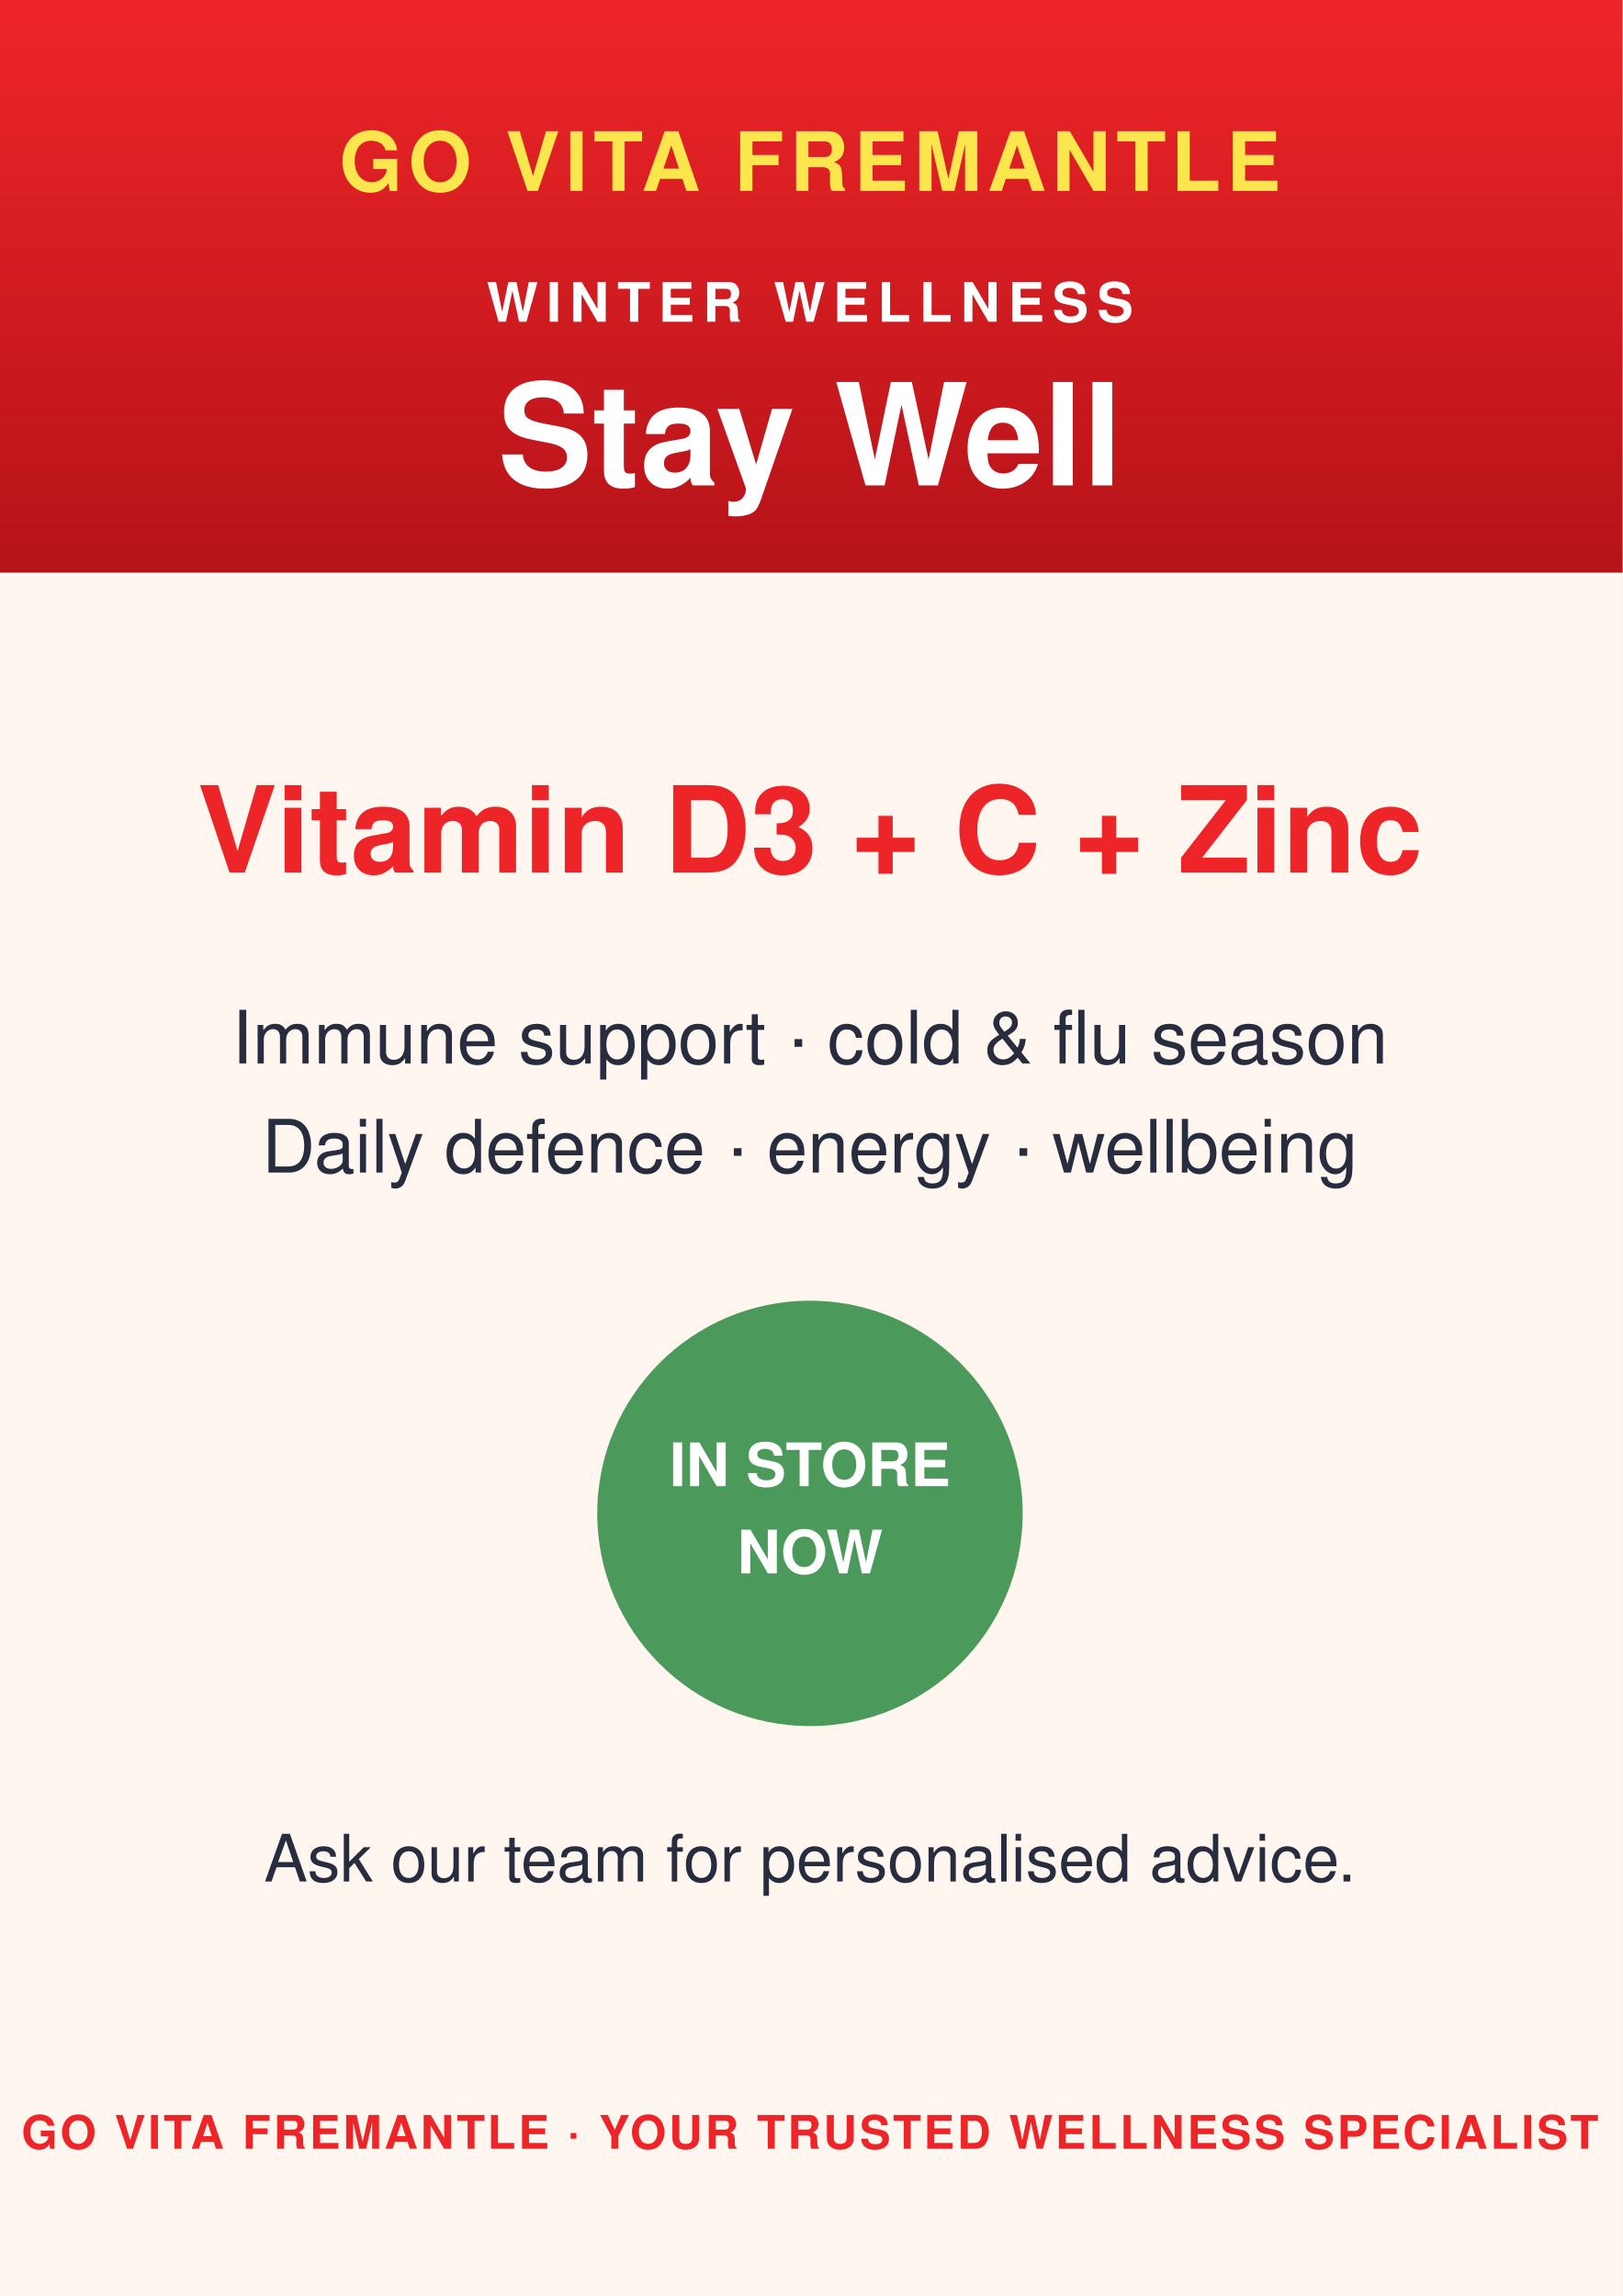
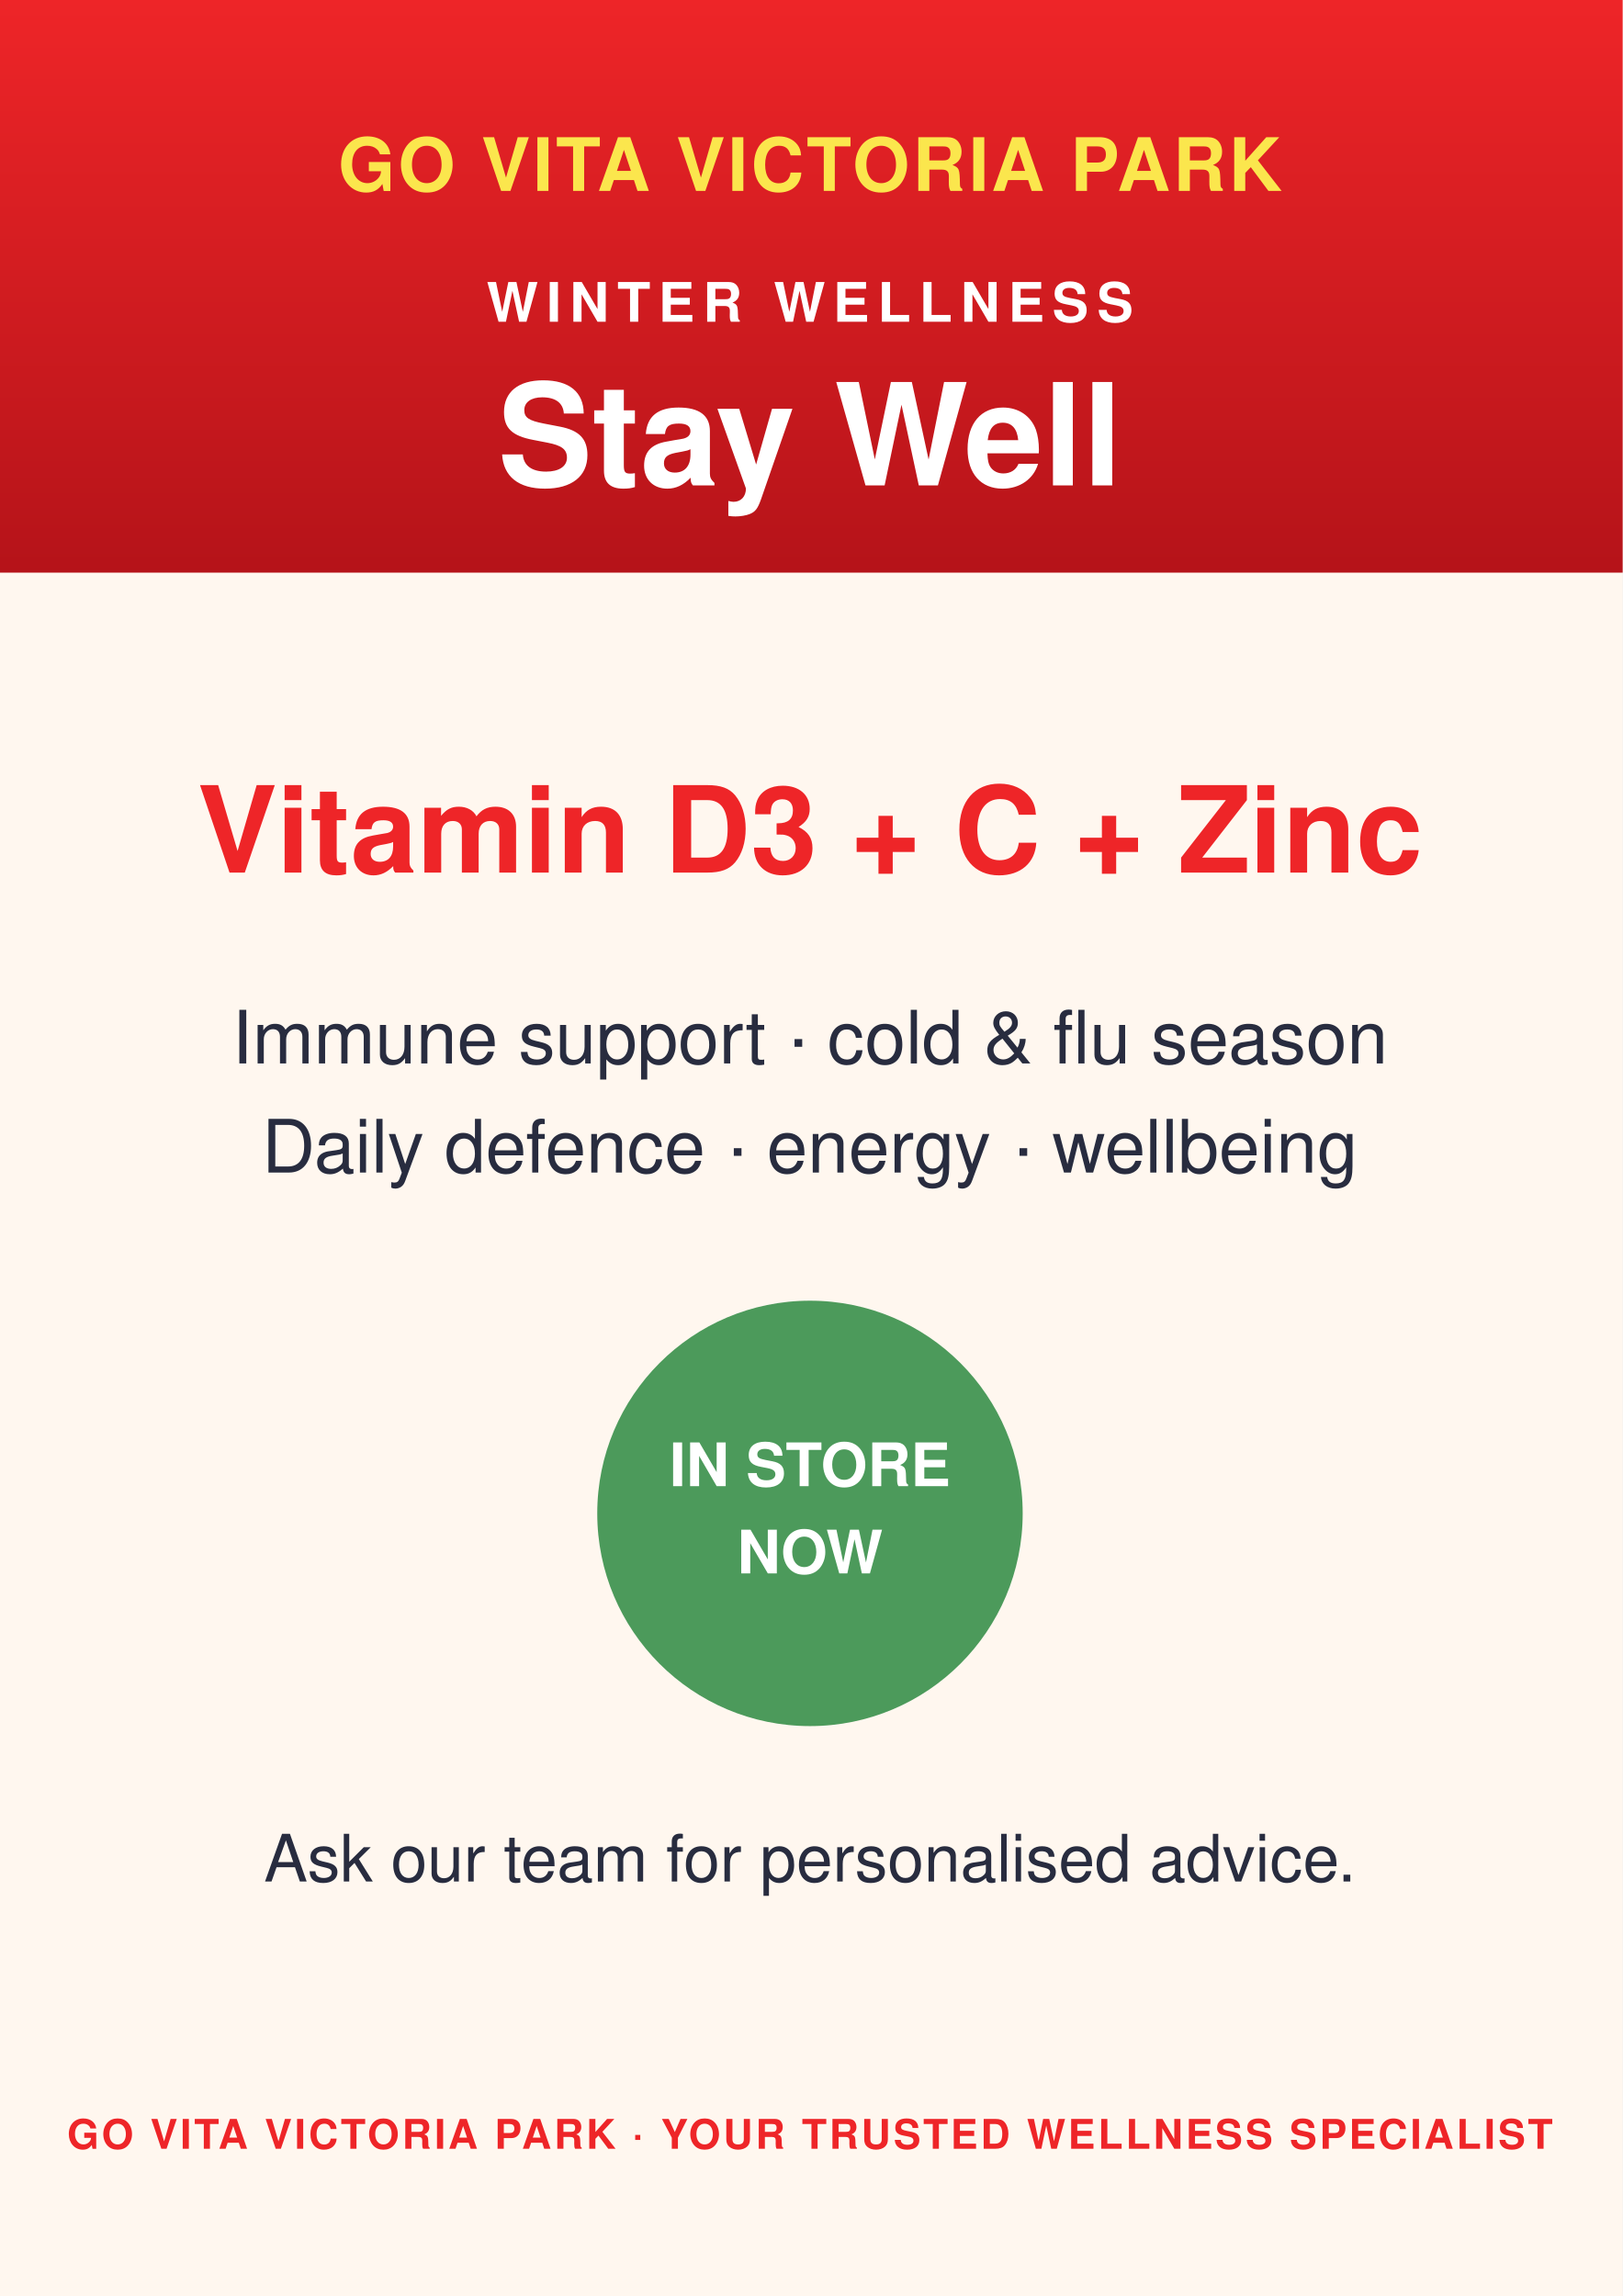
- <svg xmlns="http://www.w3.org/2000/svg" viewBox="0 0 595 842" role="img" aria-label="Winter Wellness immune support A4 window poster — Go Vita Fremantle">
+ <svg xmlns="http://www.w3.org/2000/svg" viewBox="0 0 595 842" role="img" aria-label="Winter Wellness immune support A4 window poster — Go Vita Victoria Park">
  <defs>
-     <linearGradient id="wwpf" x1="0" y1="0" x2="0" y2="1">
+     <linearGradient id="wwpv" x1="0" y1="0" x2="0" y2="1">
      <stop offset="0" stop-color="#EE2528" />
      <stop offset="1" stop-color="#B51319" />
    </linearGradient>
  </defs>
  <rect width="595" height="842" fill="#FFF7EF" />
-   <rect x="0" y="0" width="595" height="210" fill="url(#wwpf)" />
-   <text x="297" y="70" text-anchor="middle" font-family="'Segoe UI',Helvetica,Arial,sans-serif" font-size="30" font-weight="800" fill="#FBE64D" letter-spacing="2">GO VITA FREMANTLE</text>
+   <rect x="0" y="0" width="595" height="210" fill="url(#wwpv)" />
+   <text x="297" y="70" text-anchor="middle" font-family="'Segoe UI',Helvetica,Arial,sans-serif" font-size="27" font-weight="800" fill="#FBE64D" letter-spacing="1">GO VITA VICTORIA PARK</text>
  <text x="297" y="118" text-anchor="middle" font-family="'Segoe UI',Helvetica,Arial,sans-serif" font-size="20" font-weight="600" fill="#ffffff" letter-spacing="3">WINTER WELLNESS</text>
  <text x="297" y="178" text-anchor="middle" font-family="'Segoe UI',Helvetica,Arial,sans-serif" font-size="52" font-weight="800" fill="#ffffff">Stay Well</text>
  <text x="297" y="320" text-anchor="middle" font-family="'Segoe UI',Helvetica,Arial,sans-serif" font-size="44" font-weight="800" fill="#EE2528">Vitamin D3 + C + Zinc</text>
  <text x="297" y="390" text-anchor="middle" font-family="'Segoe UI',Helvetica,Arial,sans-serif" font-size="27" fill="#282C3F">Immune support · cold &amp; flu season</text>
  <text x="297" y="430" text-anchor="middle" font-family="'Segoe UI',Helvetica,Arial,sans-serif" font-size="27" fill="#282C3F">Daily defence · energy · wellbeing</text>
  <circle cx="297" cy="555" r="78" fill="#4C9A5B" />
  <text x="297" y="545" text-anchor="middle" font-family="'Segoe UI',Helvetica,Arial,sans-serif" font-size="22" font-weight="700" fill="#ffffff">IN STORE</text>
  <text x="297" y="577" text-anchor="middle" font-family="'Segoe UI',Helvetica,Arial,sans-serif" font-size="22" font-weight="700" fill="#ffffff">NOW</text>
  <text x="297" y="690" text-anchor="middle" font-family="'Segoe UI',Helvetica,Arial,sans-serif" font-size="24" fill="#282C3F">Ask our team for personalised advice.</text>
-   <text x="297" y="788" text-anchor="middle" font-family="'Segoe UI',Helvetica,Arial,sans-serif" font-size="17" font-weight="700" fill="#EE2528" letter-spacing="1">GO VITA FREMANTLE · YOUR TRUSTED WELLNESS SPECIALIST</text>
+   <text x="297" y="788" text-anchor="middle" font-family="'Segoe UI',Helvetica,Arial,sans-serif" font-size="15" font-weight="700" fill="#EE2528" letter-spacing="1">GO VITA VICTORIA PARK · YOUR TRUSTED WELLNESS SPECIALIST</text>
</svg>
